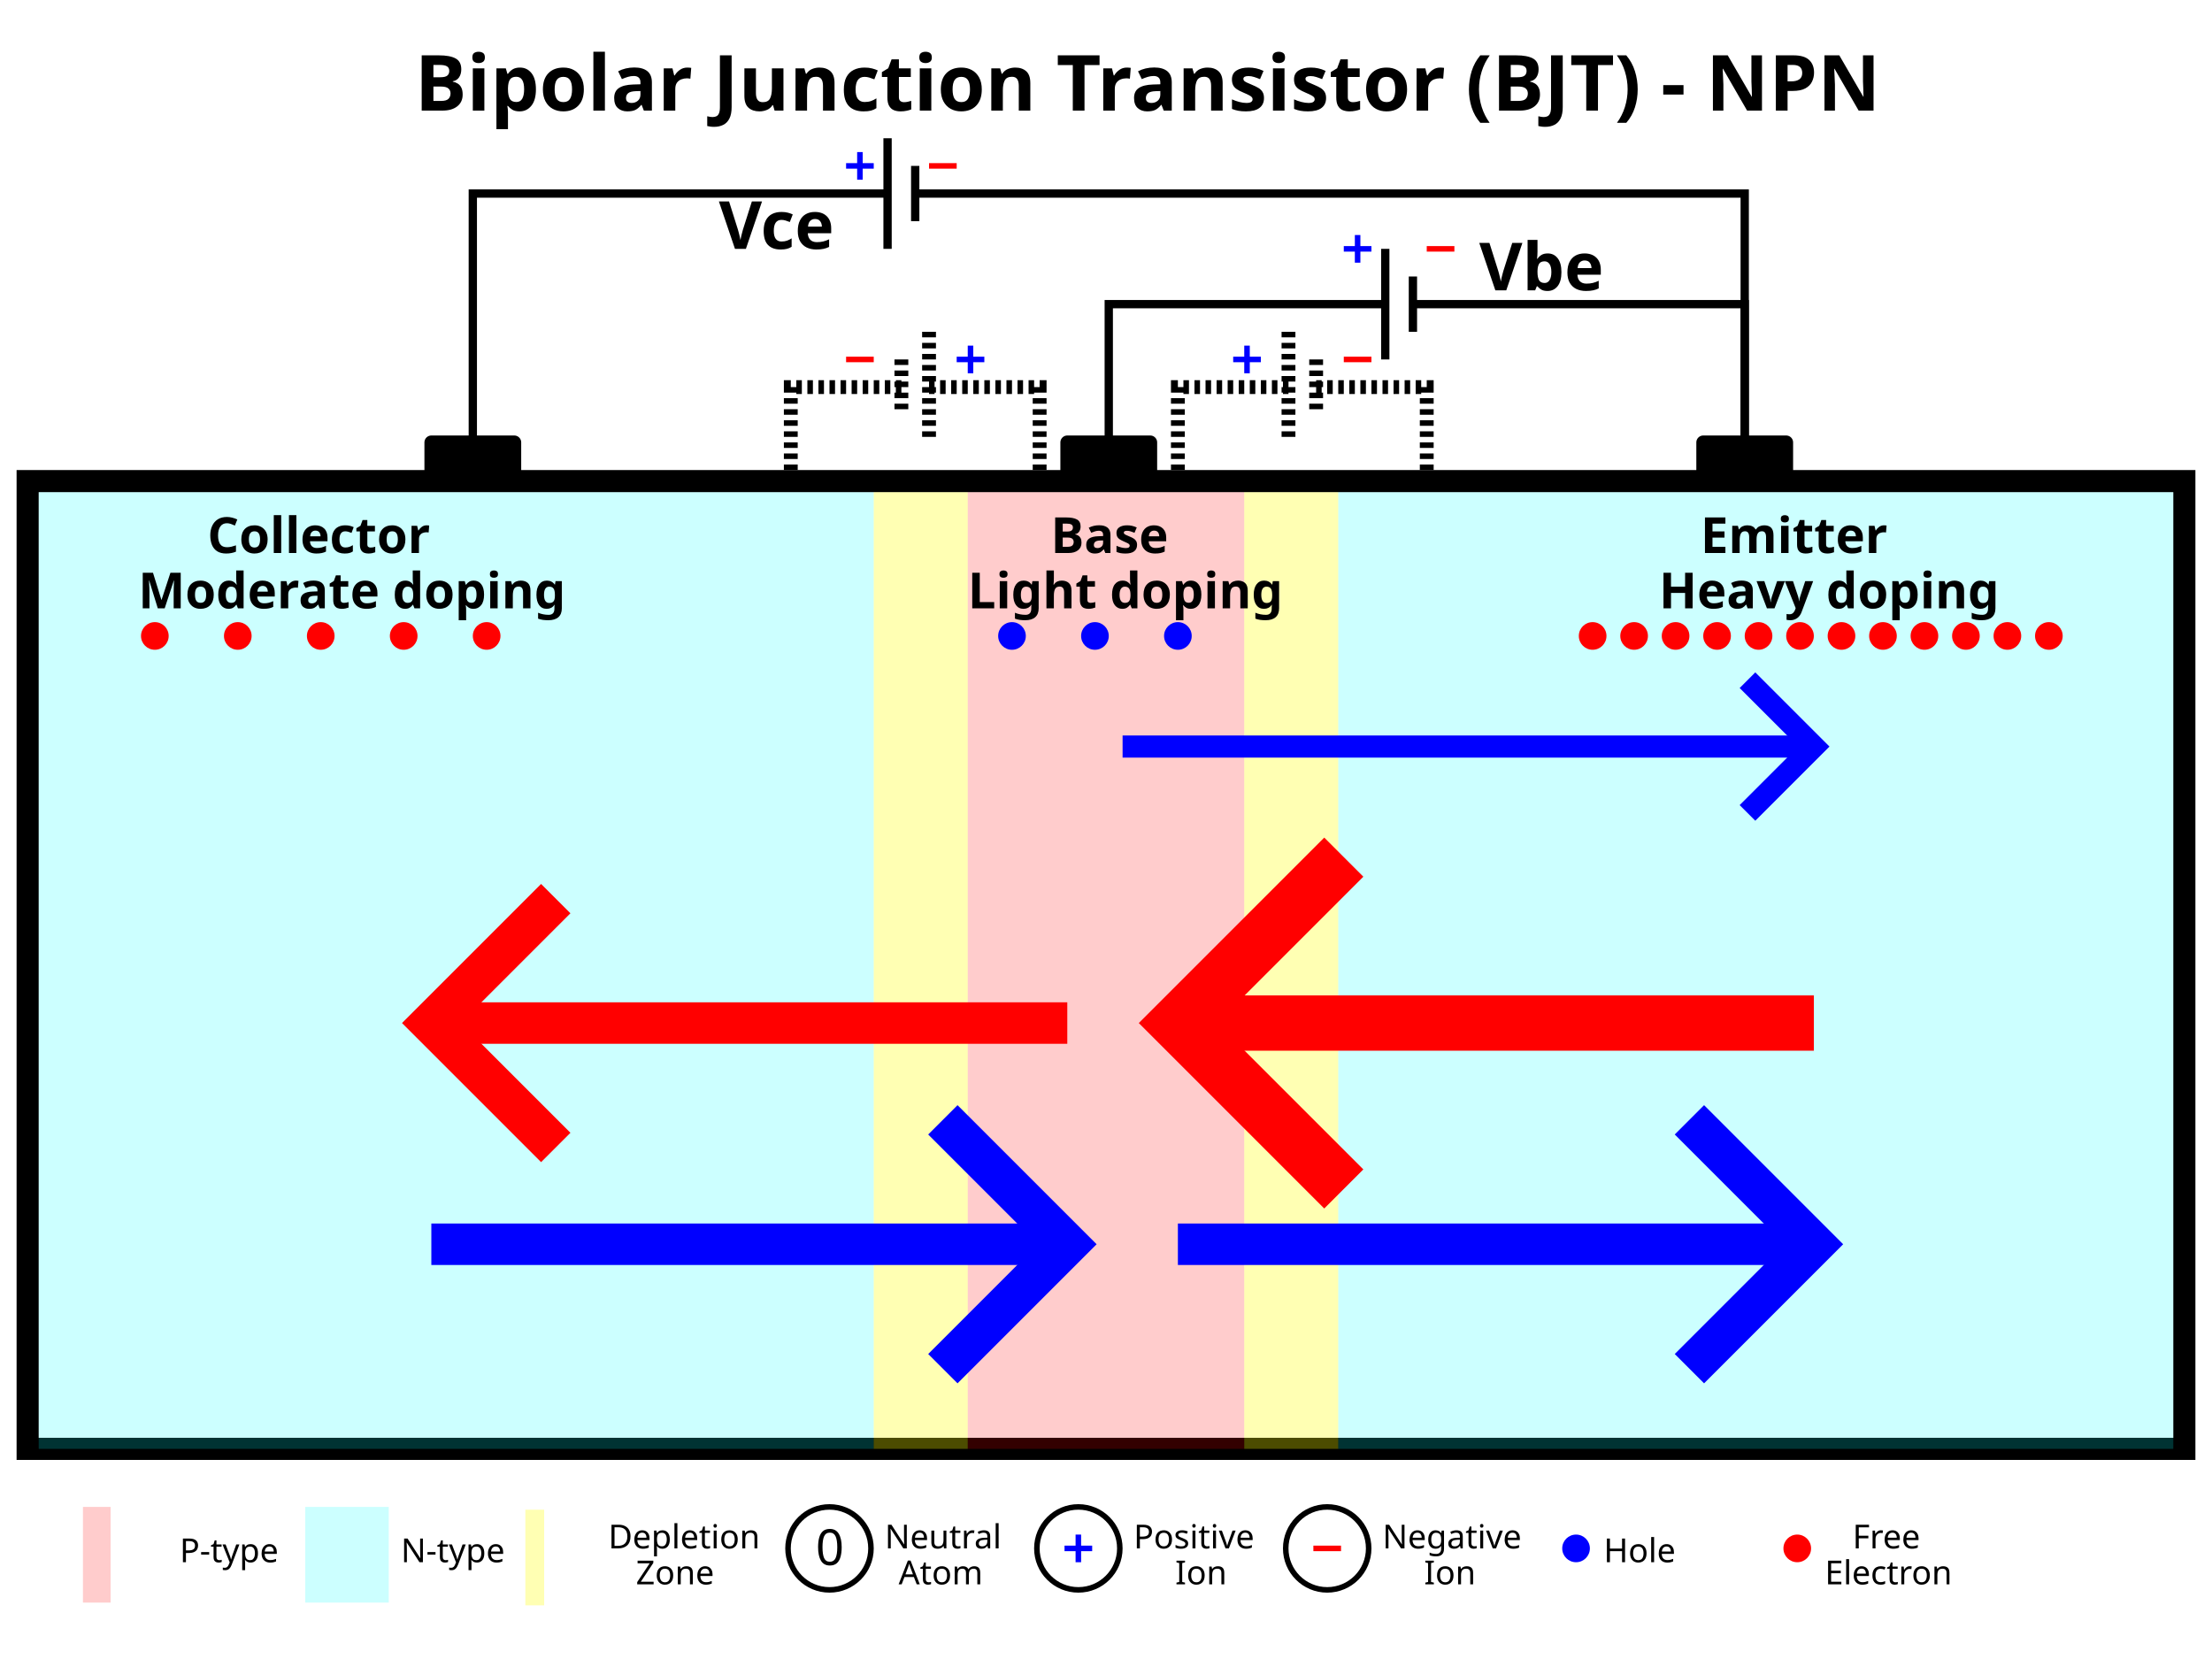
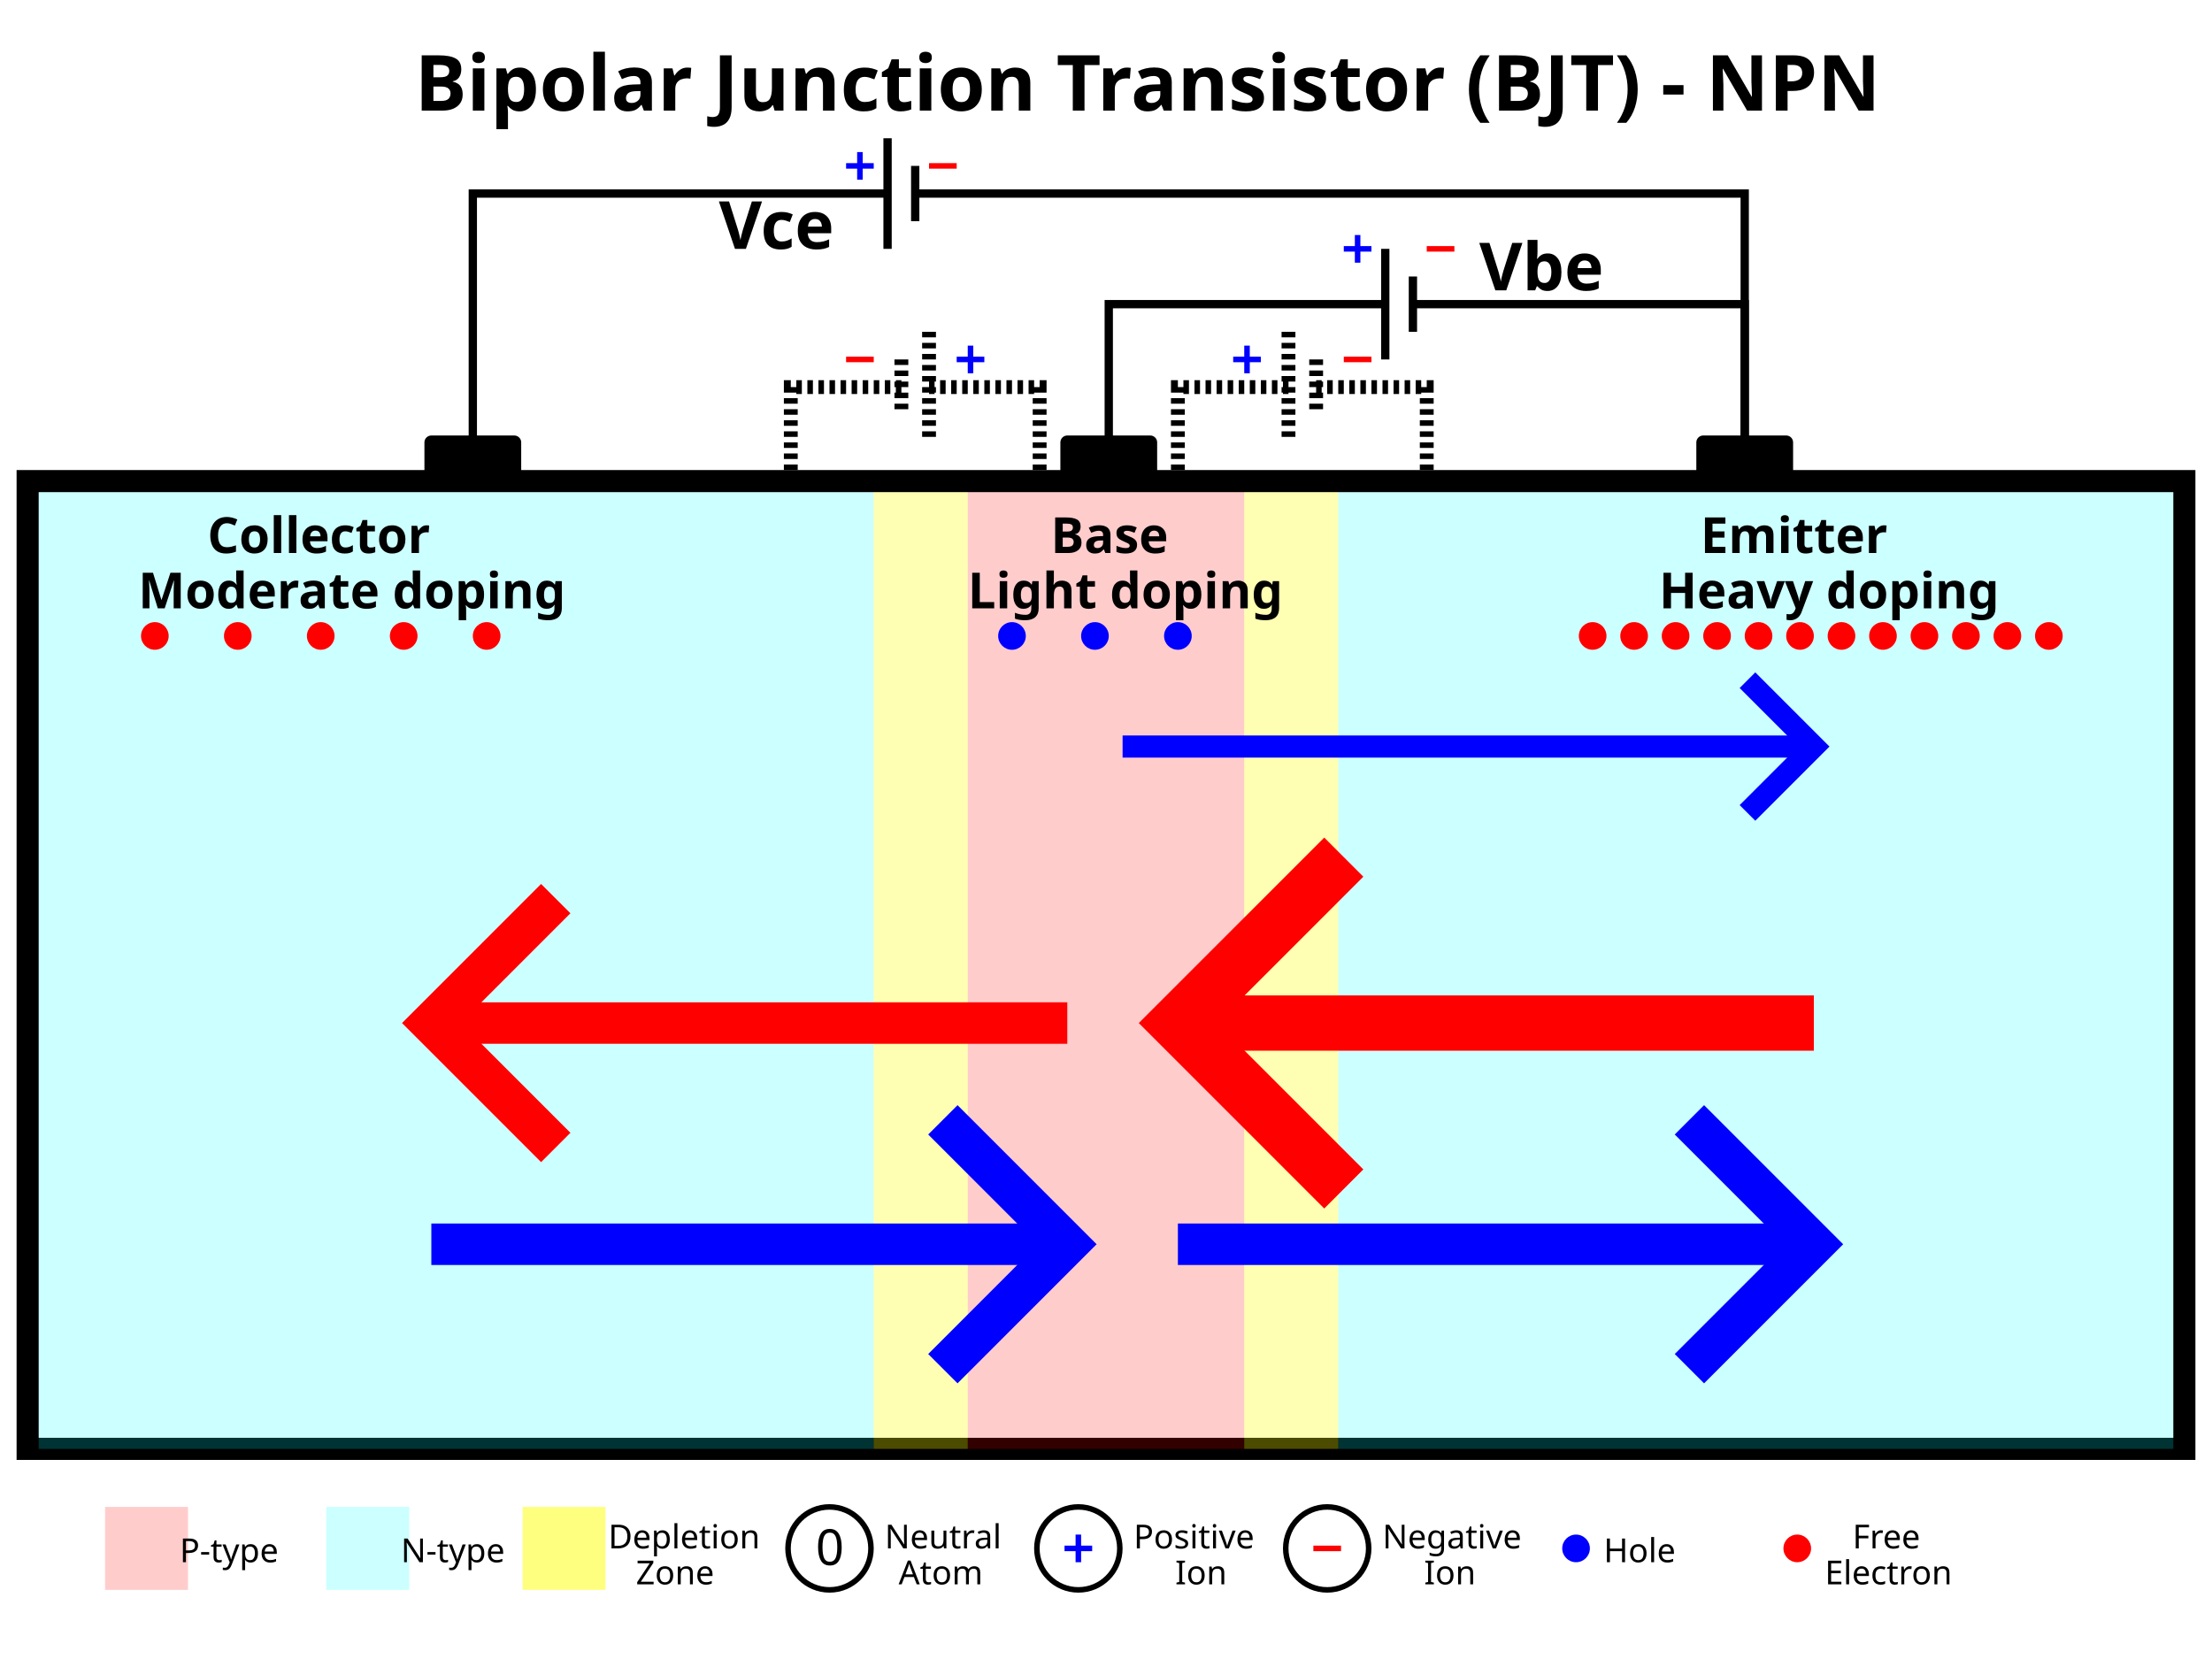
<svg xmlns="http://www.w3.org/2000/svg" xmlns:xlink="http://www.w3.org/1999/xlink" id="svg1" version="1.1" viewBox="0 0 800 600" width="800" height="600" preserveAspectRatio="xMidYMid" fill-rule="evenodd">
  <defs>
    <marker id="arrow_head" style="overflow:visible" viewBox="0 0 4 6" markerWidth="4" markerHeight="6" refX="left" refY="center" orient="auto-start-reverse" preserveAspectRatio="xMidYMid">
      <path style="fill:none;stroke:context-stroke;stroke-width:1;stroke-linecap:butt" d="M -3,-3 L 0,0 L -3,3">
            </path>
    </marker>
    <text id="headline" font-family="Ubuntu" font-size="28" font-weight="bold" fill="#000000">
      <tspan>Bipolar Junction Transistor (BJT) - NPN</tspan>
    </text>
    <text id="title_1" font-family="Ubuntu" font-size="18" font-weight="bold" fill="#000000">
      <tspan x="25" y="0">Collector</tspan>
      <tspan x="0" y="20">Moderate doping</tspan>
      <tspan x="330" y="0">Base</tspan>
      <tspan x="300" y="20">Light doping</tspan>
      <tspan x="565" y="0">Emitter</tspan>
      <tspan x="550" y="20">Heavy doping</tspan>
    </text>
    <text id="title_2" font-family="Ubuntu" font-size="24" font-weight="bold" fill="#000000">
      <tspan x="0" y="0">Vce</tspan>
      <tspan x="275" y="15">Vbe</tspan>
    </text>
    <circle id="hole" cx="0" cy="0" r="5" style="fill:#0000ff;fill-opacity:1;stroke:none">
        </circle>
    <circle id="electron" cx="0" cy="0" r="5" style="fill:#ff0000;fill-opacity:1;stroke:none">
        </circle>
-     <circle id="atom" cx="10" cy="0" r="30" style="fill:none;stroke:#000000;stroke-width:2;stroke-opacity:1">
-         </circle>
    <text id="neutral_atom_label" font-family="Ubuntu" font-size="18" font-weight="norm" fill="#000000">
      <tspan x="-5" y="6">0</tspan>
-     </text>
-     <text id="boron_ion_label" font-family="Ubuntu" font-size="22" font-weight="norm" fill="#000000">
-       <tspan x="0" y="5">B⁻</tspan>
-     </text>
-     <text id="phosphorus_ion_label" font-family="Ubuntu" font-size="22" font-weight="norm" fill="#000000">
-       <tspan x="0" y="5">P⁺</tspan>
    </text>
    <g id="neutral_atom">
      <use xlink:href="#ion" />
      <use xlink:href="#neutral_atom_label" />
-     </g>
-     <g id="boron_ion">
-       <use xlink:href="#atom" />
-       <use xlink:href="#boron_ion_label" />
-     </g>
-     <g id="phosphorus_ion">
-       <use xlink:href="#atom" />
-       <use xlink:href="#phosphorus_ion_label" />
    </g>
    <circle id="ion" cx="0" cy="0" r="15" style="fill:none;stroke:#000000;stroke-width:2;stroke-opacity:1">
        </circle>
    <path id="pos_charge" d="m 0,-5 v 10 m -5,-5 h 10" style="fill:none;stroke:#0000ff;stroke-width:2;stroke-opacity:1">
        </path>
    <path id="neg_charge" d="m -5,0 h 10" style="fill:none;stroke:#ff0000;stroke-width:2;stroke-opacity:1">
        </path>
    <g id="pos_ion">
      <use xlink:href="#ion" />
      <use xlink:href="#pos_charge" />
    </g>
    <g id="neg_ion">
      <use xlink:href="#ion" />
      <use xlink:href="#neg_charge" />
    </g>
    <rect id="box" x="4" y="4" width="780" height="350" style="fill:none;stroke:#000000;stroke-width:8">
        </rect>
    <rect id="terminal" x="0" y="0" width="30" height="10" style="fill:#000000;stroke:#000000;stroke-width:5;stroke-linecap:round;stroke-linejoin:round">
        </rect>
    <rect id="n_side" x="4" y="0" width="302" height="346" style="fill:#00ffff;fill-opacity:0.2;stroke:none">
        </rect>
    <rect id="p_side" x="0" y="0" width="100" height="346" style="fill:#ff0000;fill-opacity:0.2;stroke:none">
        </rect>
    <rect id="depletion_zone" x="0" y="0" width="34" height="346" style="fill:#ffff00;fill-opacity:0.3;stroke:none">
        </rect>
    <g id="potential_rev">
      <path d="m 0,0 v -30 h 40 m 0,-20 v 40 m 10,-30 v 20 m 0,-10 h 40 v 30" style="fill:none;stroke:#000000;stroke-width:5;stroke-opacity:1;stroke-dasharray:2 2">
            </path>
      <use xlink:href="#pos_charge" x="25" y="-40" />
      <use xlink:href="#neg_charge" x="65" y="-40" />
    </g>
    <g id="potential_fwd">
      <path d="m 0,0 v -30 h 40 m 0,-10 v 20 m 10,-30 v 40 m 0,-20 h 40 v 30" style="fill:none;stroke:#000000;stroke-width:5;stroke-opacity:1;stroke-dasharray:2 2">
            </path>
      <use xlink:href="#neg_charge" x="25" y="-40" />
      <use xlink:href="#pos_charge" x="65" y="-40" />
-     </g>
-     <g id="circuit">
-       <path d="m 0,0 h -100 v 350 h 500 m 0,-40 v 80 m 20,-60 v 40 m 0,-20 h 500 v -350 h -100" style="fill:none;stroke:#000000;stroke-width:3">
-             </path>
-       <use xlink:href="#pos_charge" x="500" y="430" />
-       <use xlink:href="#neg_charge" x="600" y="430" />
    </g>
    <g id="circuit_small">
      <path d="m 0,0 v -60 h 100 m 0,-20 v 40 m 10,-30 v 20 m 0,-10 h 120 v 60" style="fill:none;stroke:#000000;stroke-width:3">
            </path>
      <use xlink:href="#pos_charge" x="90" y="-80" />
      <use xlink:href="#neg_charge" x="120" y="-80" />
    </g>
    <g id="circuit_large">
      <path d="m 0,0 v -100 h 150 m 0,-20 v 40 m 10,-30 v 20 m 0,-10 h 300 v 100" style="fill:none;stroke:#000000;stroke-width:3">
            </path>
      <use xlink:href="#pos_charge" x="140" y="-110" />
      <use xlink:href="#neg_charge" x="170" y="-110" />
    </g>
    <g id="body">
      <use xlink:href="#box" x="0" y="0" />
      <use xlink:href="#n_side" x="4" y="8" />
      <use xlink:href="#depletion_zone" x="310" y="8" />
      <use xlink:href="#p_side" x="344" y="8" />
      <use xlink:href="#depletion_zone" x="444" y="8" />
      <use xlink:href="#n_side" x="474" y="8" />
      <use xlink:href="#potential_fwd" x="280" y="0" />
      <use xlink:href="#potential_rev" x="420" y="0" />
      <use xlink:href="#terminal" x="150" y="-10" />
      <use xlink:href="#terminal" x="380" y="-10" />
      <use xlink:href="#terminal" x="610" y="-10" />
      <use xlink:href="#circuit_small" x="395" y="0" />
      <use xlink:href="#circuit_large" x="165" y="0" />
      <use xlink:href="#electron" x="50" y="60" />
      <use xlink:href="#electron" x="80" y="60" />
      <use xlink:href="#electron" x="110" y="60" />
      <use xlink:href="#electron" x="140" y="60" />
      <use xlink:href="#electron" x="170" y="60" />
      <use xlink:href="#electron" x="570" y="60" />
      <use xlink:href="#electron" x="585" y="60" />
      <use xlink:href="#electron" x="600" y="60" />
      <use xlink:href="#electron" x="615" y="60" />
      <use xlink:href="#electron" x="630" y="60" />
      <use xlink:href="#electron" x="645" y="60" />
      <use xlink:href="#electron" x="660" y="60" />
      <use xlink:href="#electron" x="675" y="60" />
      <use xlink:href="#electron" x="690" y="60" />
      <use xlink:href="#electron" x="705" y="60" />
      <use xlink:href="#electron" x="720" y="60" />
      <use xlink:href="#electron" x="735" y="60" />
      <use xlink:href="#hole" x="360" y="60" />
      <use xlink:href="#hole" x="390" y="60" />
      <use xlink:href="#hole" x="420" y="60" />
      <path d="M 400 100 L 650 100" style="stroke:#0000ff;stroke-width:8;marker-end:url(#arrow_head)" />
      <path d="M 650 200 L 420 200" style="stroke:#ff0000;stroke-width:20;marker-end:url(#arrow_head)" />
      <path d="M 380 200 L 150 200" style="stroke:#ff0000;stroke-width:15;marker-end:url(#arrow_head)" />
      <path d="M 420 280 L 650 280" style="stroke:#0000ff;stroke-width:15;marker-end:url(#arrow_head)" />
      <path d="M 150 280 L 380 280" style="stroke:#0000ff;stroke-width:15;marker-end:url(#arrow_head)" />
    </g>
+     <rect id="leg_p_side" x="0" y="0" width="30" height="30" style="fill:#ff0000;fill-opacity:0.2;stroke:none">
+         </rect>
+     <rect id="leg_n_side" x="0" y="0" width="30" height="30" style="fill:#00ffff;fill-opacity:0.2;stroke:none">
+         </rect>
+     <rect id="leg_dep_zone" x="0" y="0" width="30" height="30" style="fill:#ffff00;fill-opacity:0.5;stroke:none">
+         </rect>
    <g id="legend">
-       <use xlink:href="#p_side" x="0" y="350" transform="scale(0.1)" />
-       <use xlink:href="#n_side" x="800" y="350" transform="scale(0.1)" />
-       <use xlink:href="#depletion_zone" x="800" y="360" transform="scale(0.2,0.1)" />
+       <use xlink:href="#leg_p_side" x="8" y="35" />
+       <use xlink:href="#leg_n_side" x="88" y="35" />
+       <use xlink:href="#leg_dep_zone" x="159" y="35" />
      <use xlink:href="#neutral_atom" x="270" y="50" />
      <use xlink:href="#pos_ion" x="360" y="50" />
      <use xlink:href="#neg_ion" x="450" y="50" />
      <use xlink:href="#hole" x="540" y="50" />
      <use xlink:href="#electron" x="620" y="50" />
      <text font-family="Ubuntu" font-size="12" font-weight="norm" fill="#000000">
        <tspan x="35" y="55">P-type</tspan>
        <tspan x="115" y="55">N-type</tspan>
        <tspan x="190" y="50">Depletion</tspan>
        <tspan x="200" y="63">Zone</tspan>
        <tspan x="290" y="50">Neutral</tspan>
        <tspan x="295" y="63">Atom</tspan>
        <tspan x="380" y="50">Positive</tspan>
        <tspan x="395" y="63">Ion</tspan>
        <tspan x="470" y="50">Negative</tspan>
        <tspan x="485" y="63">Ion</tspan>
        <tspan x="550" y="55">Hole</tspan>
        <tspan x="640" y="50">Free</tspan>
        <tspan x="630" y="63">Electron</tspan>
      </text>
    </g>
  </defs>
  <g id="page1">
    <g id="layer1" style="display:inline">
      <rect x="0" y="0" width="800" height="600" fill="white">
            </rect>
    </g>
    <g id="layer2" style="display:inline">
      <use xlink:href="#headline" x="150" y="40" />
      <use xlink:href="#body" x="6" y="170" />
      <use xlink:href="#title_1" x="50" y="200" />
      <use xlink:href="#title_2" x="260" y="90" />
      <use xlink:href="#legend" x="30" y="510" />
    </g>
  </g>
</svg>
